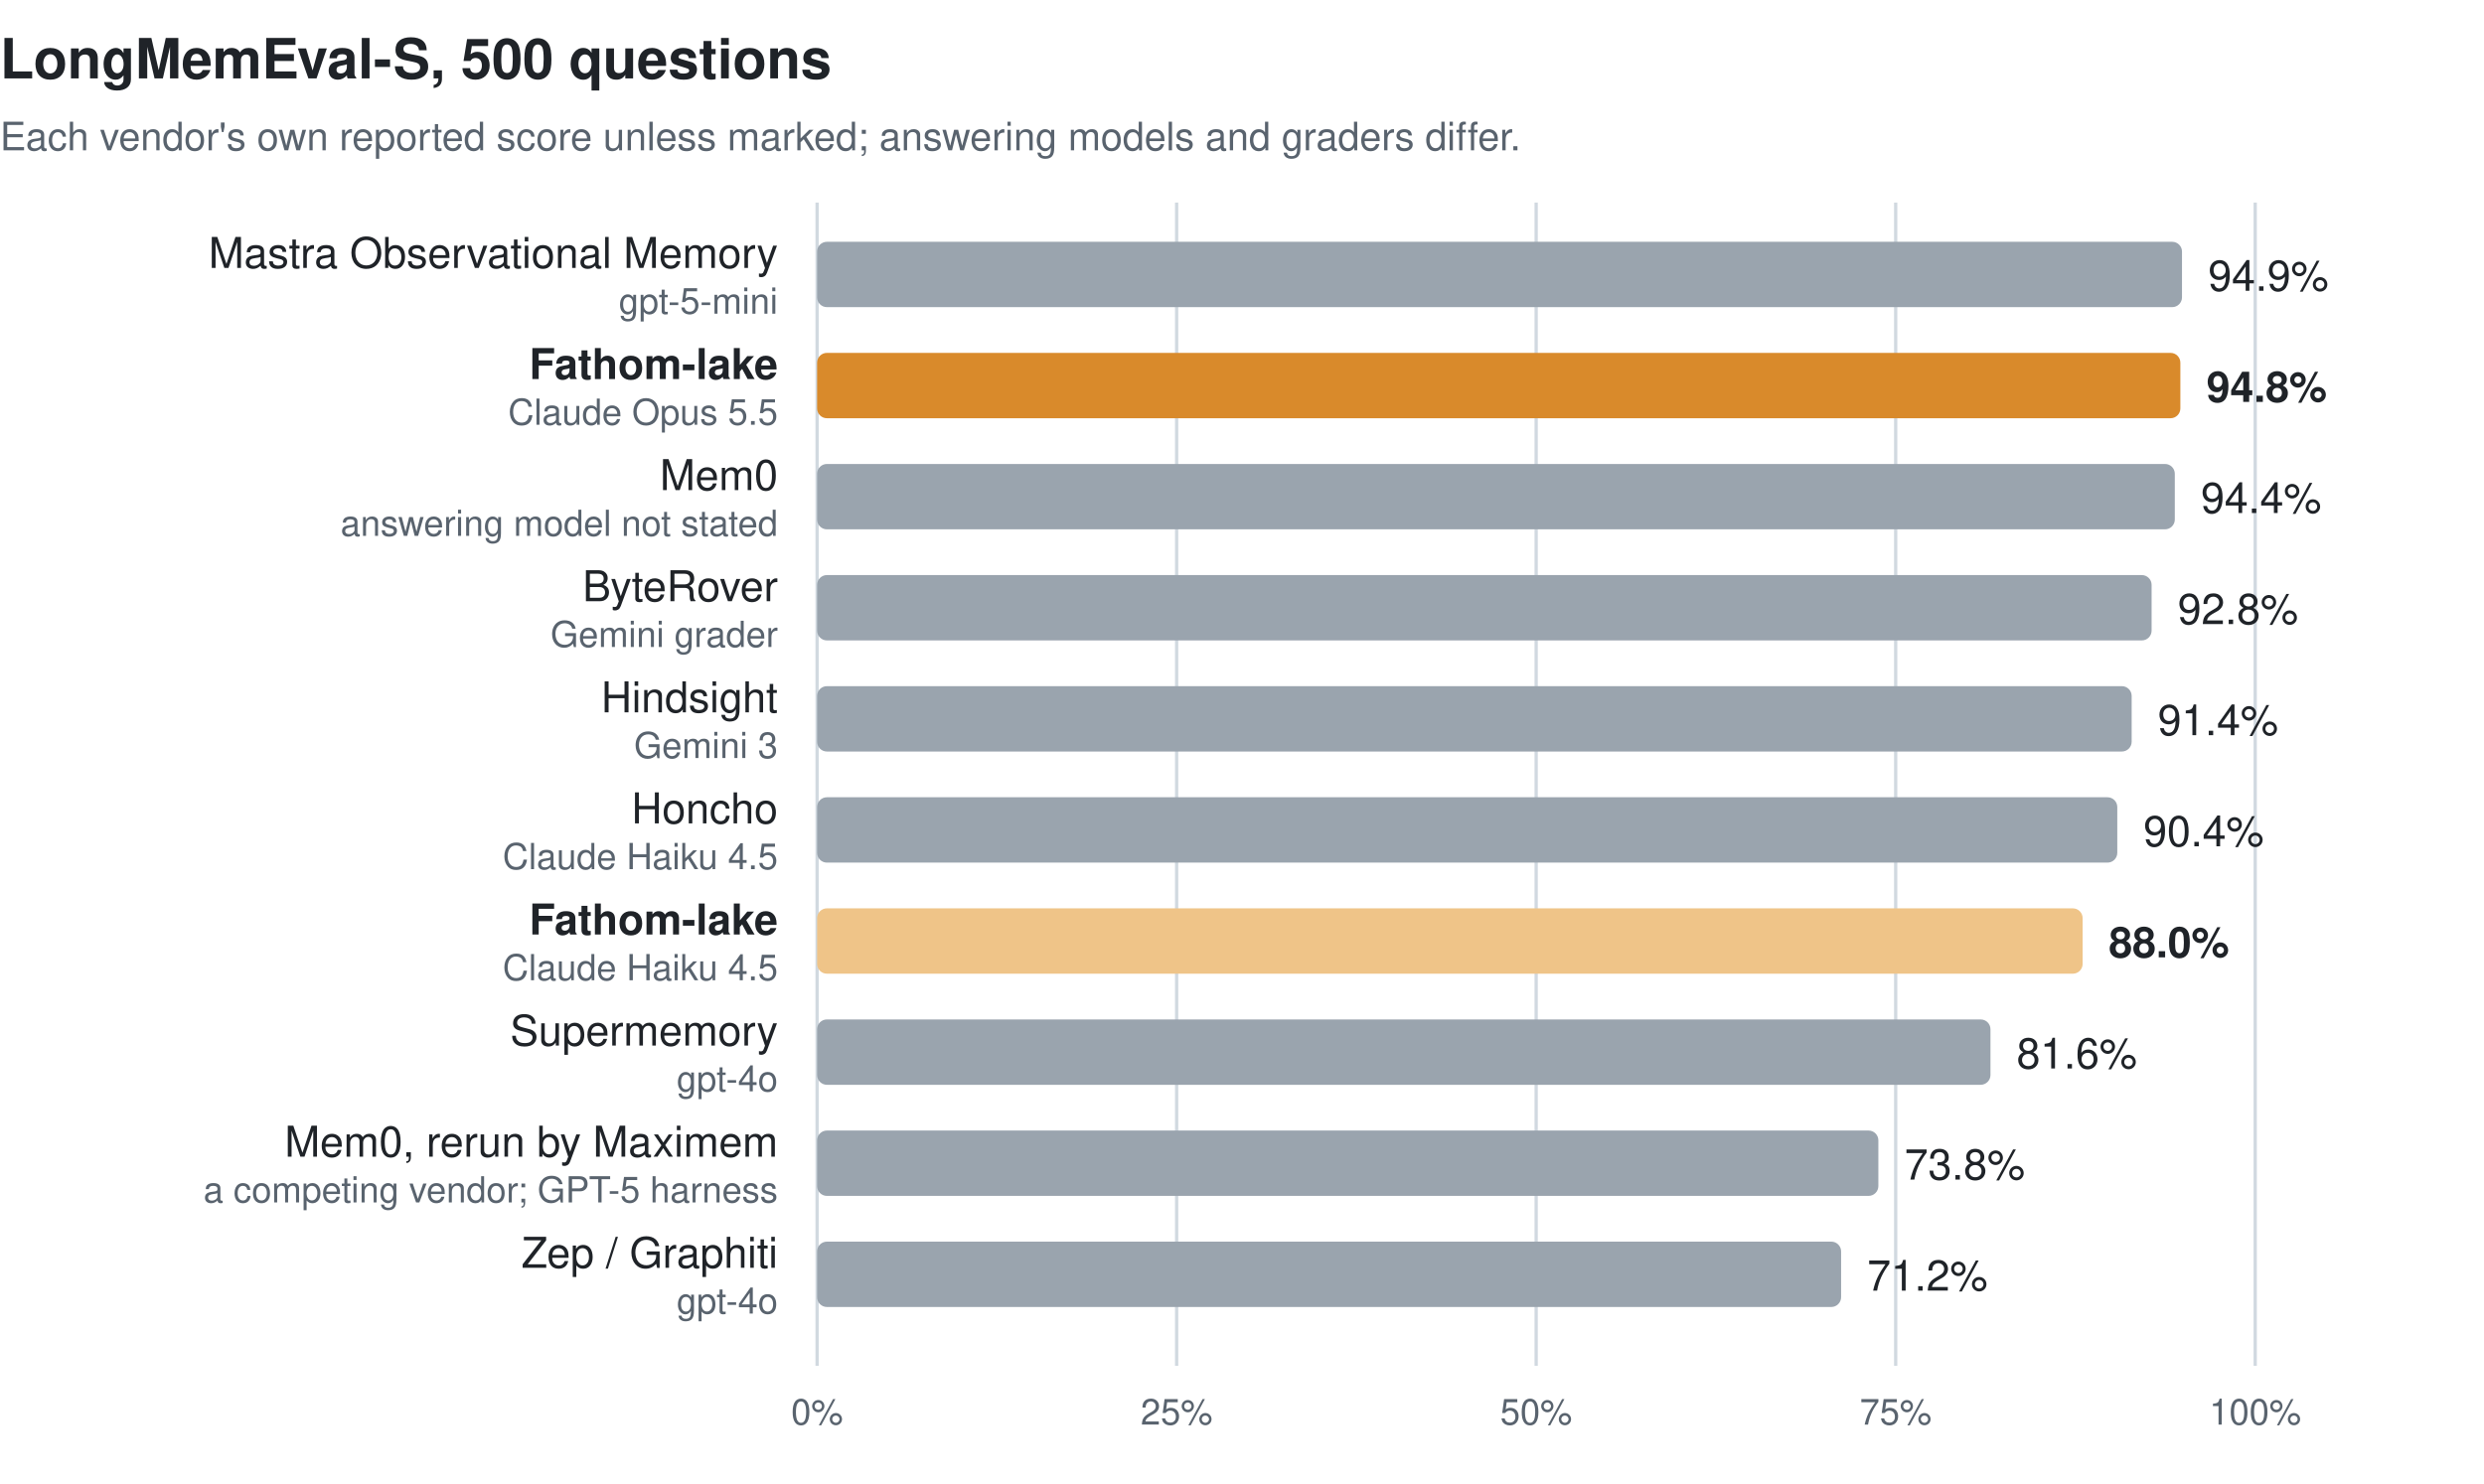
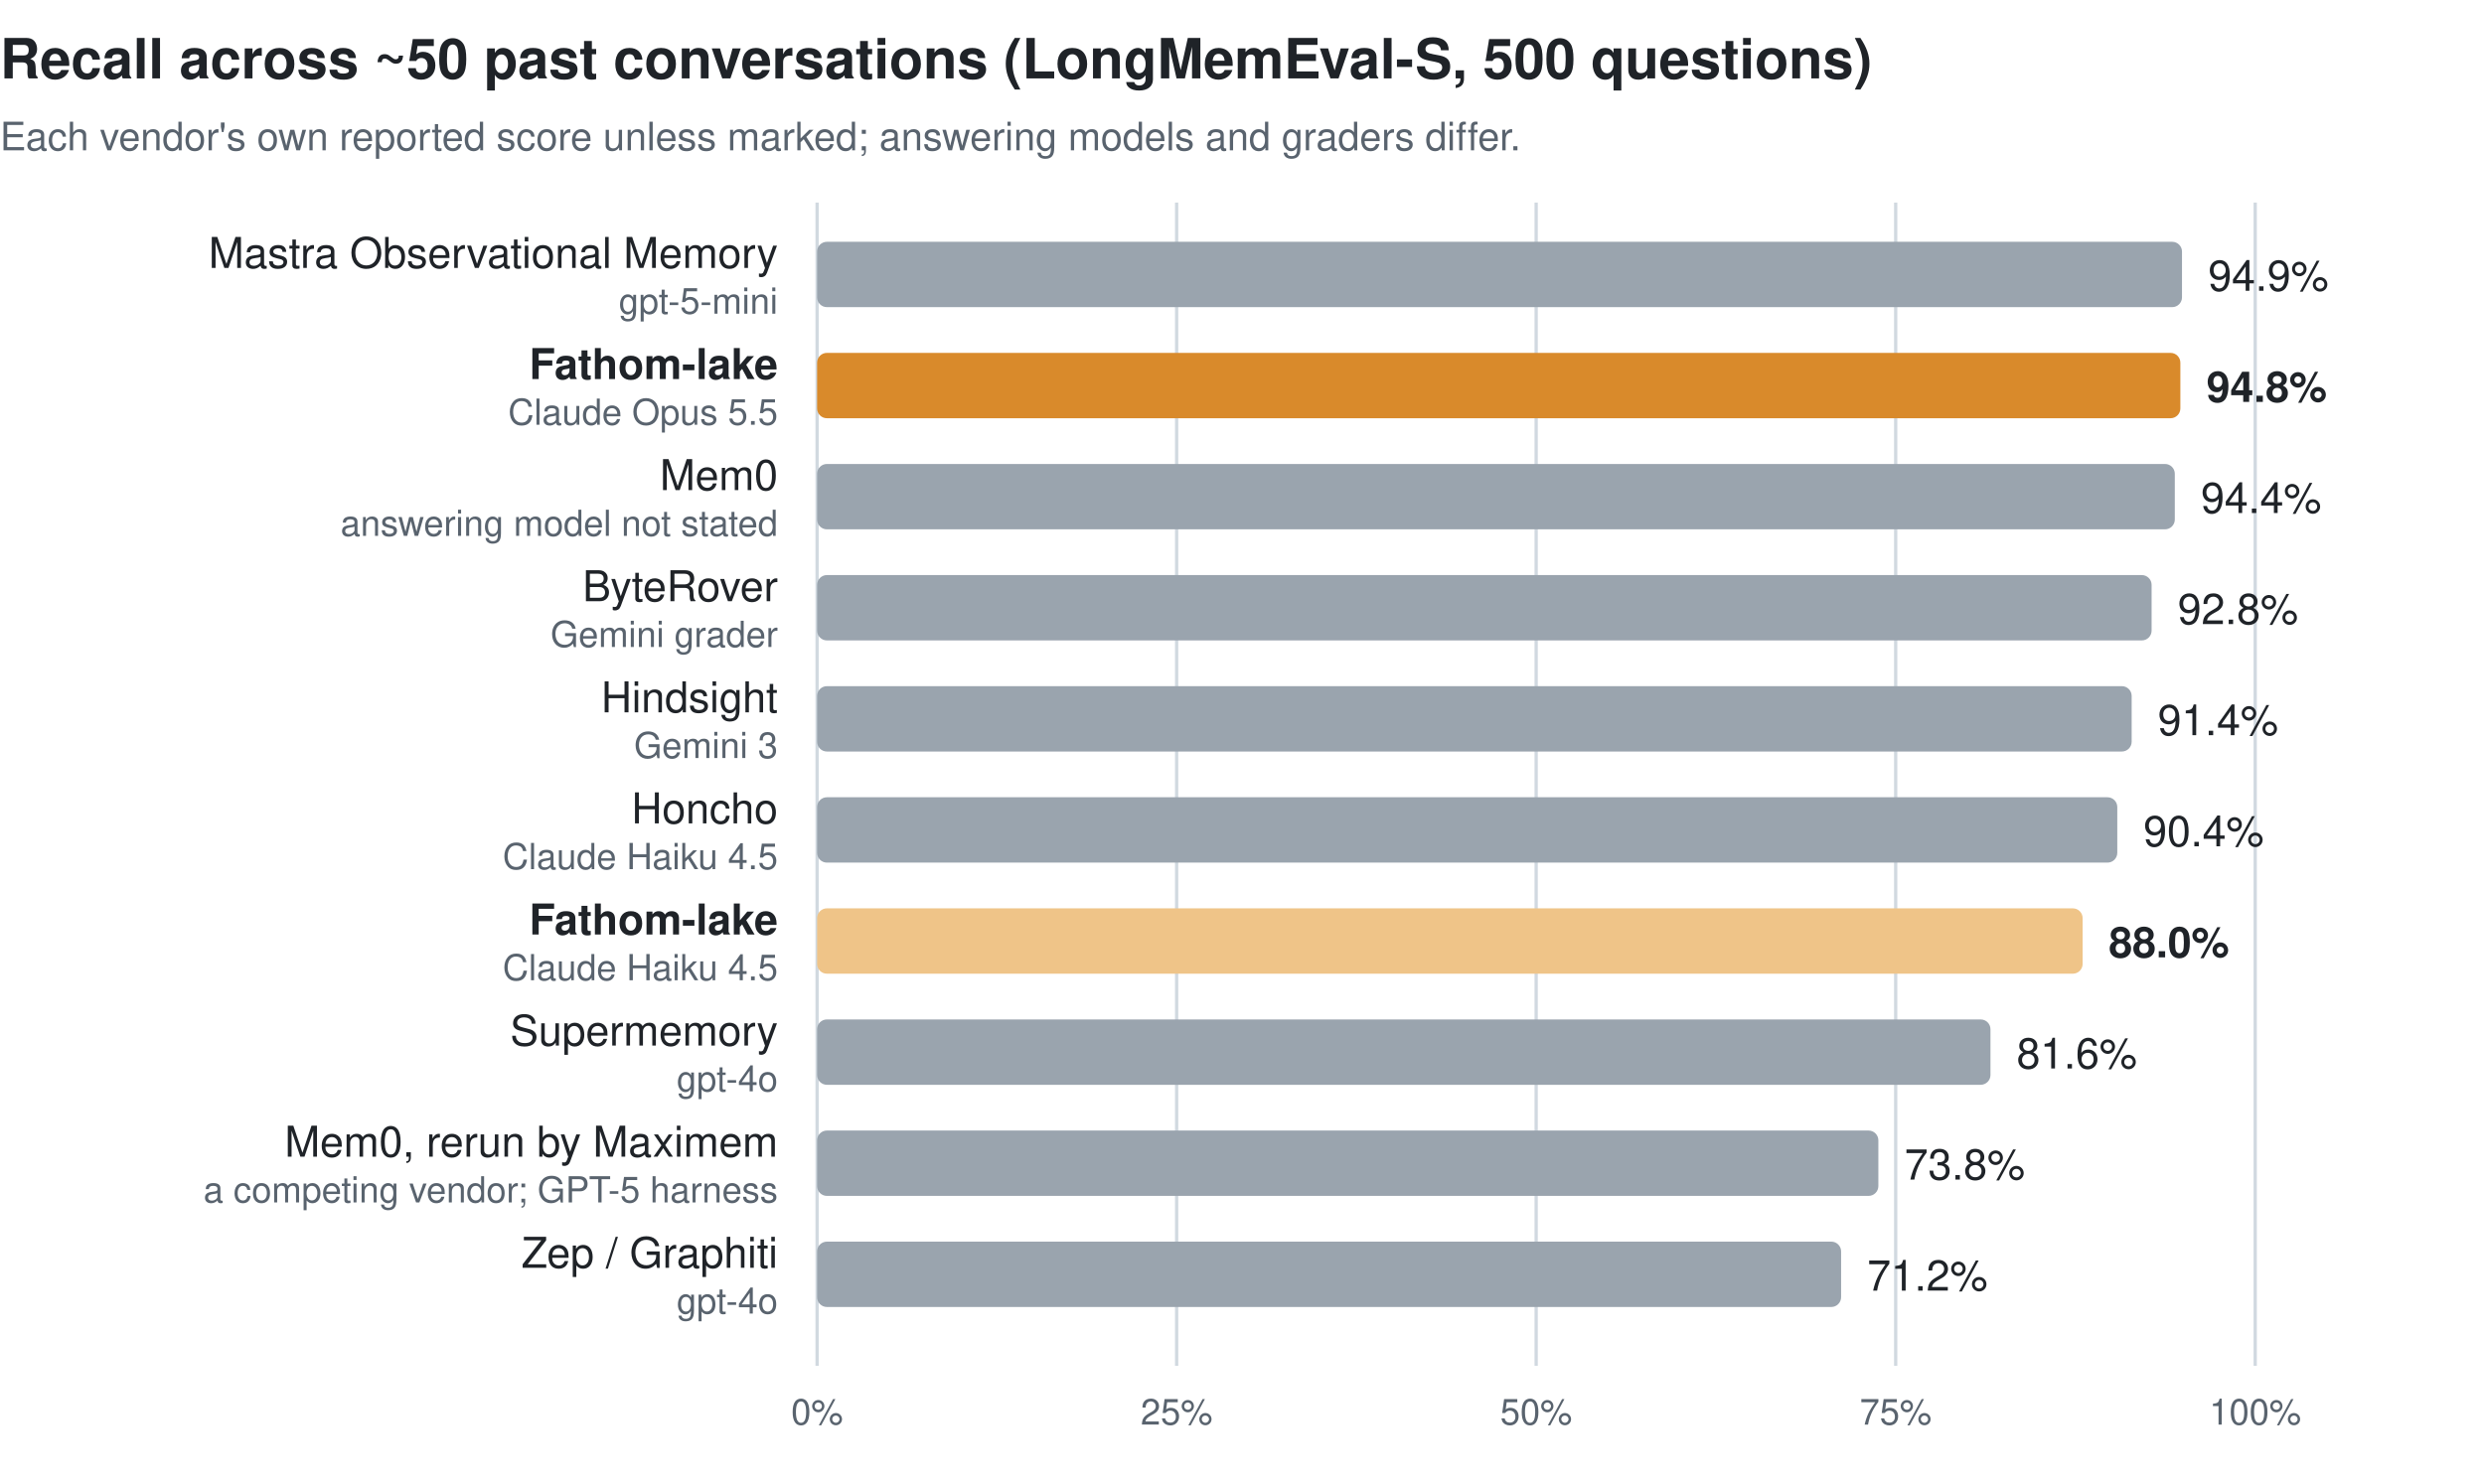
<svg xmlns="http://www.w3.org/2000/svg" width="760" height="454" viewBox="0 0 760 454" role="img" aria-label="LongMemEval-S scores by memory system">
-   <text x="0.0" y="24.0" fill="#1f2328" font-size="17" font-weight="650" text-anchor="start" font-family="system-ui,-apple-system,'Segoe UI',Helvetica,Arial,sans-serif">LongMemEval-S, 500 questions</text>
+   <text x="0.0" y="24.0" fill="#1f2328" font-size="17" font-weight="650" text-anchor="start" font-family="system-ui,-apple-system,'Segoe UI',Helvetica,Arial,sans-serif">Recall across ~50 past conversations (LongMemEval-S, 500 questions)</text>
  <text x="0.0" y="46.0" fill="#59636e" font-size="12" font-weight="400" text-anchor="start" font-family="system-ui,-apple-system,'Segoe UI',Helvetica,Arial,sans-serif">Each vendor's own reported score unless marked; answering models and graders differ.</text>
  <line x1="250.0" y1="62" x2="250.0" y2="418" stroke="#d1d9e0" stroke-width="1" />
  <text x="250.0" y="436.0" fill="#59636e" font-size="11" font-weight="400" text-anchor="middle" font-family="system-ui,-apple-system,'Segoe UI',Helvetica,Arial,sans-serif">0%</text>
  <line x1="360.0" y1="62" x2="360.0" y2="418" stroke="#d1d9e0" stroke-width="1" />
  <text x="360.0" y="436.0" fill="#59636e" font-size="11" font-weight="400" text-anchor="middle" font-family="system-ui,-apple-system,'Segoe UI',Helvetica,Arial,sans-serif">25%</text>
  <line x1="470.0" y1="62" x2="470.0" y2="418" stroke="#d1d9e0" stroke-width="1" />
  <text x="470.0" y="436.0" fill="#59636e" font-size="11" font-weight="400" text-anchor="middle" font-family="system-ui,-apple-system,'Segoe UI',Helvetica,Arial,sans-serif">50%</text>
  <line x1="580.0" y1="62" x2="580.0" y2="418" stroke="#d1d9e0" stroke-width="1" />
  <text x="580.0" y="436.0" fill="#59636e" font-size="11" font-weight="400" text-anchor="middle" font-family="system-ui,-apple-system,'Segoe UI',Helvetica,Arial,sans-serif">75%</text>
  <line x1="690.0" y1="62" x2="690.0" y2="418" stroke="#d1d9e0" stroke-width="1" />
  <text x="690.0" y="436.0" fill="#59636e" font-size="11" font-weight="400" text-anchor="middle" font-family="system-ui,-apple-system,'Segoe UI',Helvetica,Arial,sans-serif">100%</text>
  <text x="238.0" y="82.0" fill="#1f2328" font-size="13" font-weight="400" text-anchor="end" font-family="system-ui,-apple-system,'Segoe UI',Helvetica,Arial,sans-serif">Mastra Observational Memory</text>
  <text x="238.0" y="96.0" fill="#59636e" font-size="11" font-weight="400" text-anchor="end" font-family="system-ui,-apple-system,'Segoe UI',Helvetica,Arial,sans-serif">gpt-5-mini</text>
  <rect x="250" y="74" width="417.6" height="20" rx="3" fill="#9aa4ae" />
  <text x="675.6" y="89.0" fill="#1f2328" font-size="13" font-weight="400" text-anchor="start" font-family="system-ui,-apple-system,'Segoe UI',Helvetica,Arial,sans-serif">94.9%</text>
  <text x="238.0" y="116.0" fill="#1f2328" font-size="13" font-weight="650" text-anchor="end" font-family="system-ui,-apple-system,'Segoe UI',Helvetica,Arial,sans-serif">Fathom-lake</text>
  <text x="238.0" y="130.0" fill="#59636e" font-size="11" font-weight="400" text-anchor="end" font-family="system-ui,-apple-system,'Segoe UI',Helvetica,Arial,sans-serif">Claude Opus 5.5</text>
  <rect x="250" y="108" width="417.1" height="20" rx="3" fill="#d98a2b" />
  <text x="675.1" y="123.0" fill="#1f2328" font-size="13" font-weight="650" text-anchor="start" font-family="system-ui,-apple-system,'Segoe UI',Helvetica,Arial,sans-serif">94.8%</text>
  <text x="238.0" y="150.0" fill="#1f2328" font-size="13" font-weight="400" text-anchor="end" font-family="system-ui,-apple-system,'Segoe UI',Helvetica,Arial,sans-serif">Mem0</text>
  <text x="238.0" y="164.0" fill="#59636e" font-size="11" font-weight="400" text-anchor="end" font-family="system-ui,-apple-system,'Segoe UI',Helvetica,Arial,sans-serif">answering model not stated</text>
  <rect x="250" y="142" width="415.4" height="20" rx="3" fill="#9aa4ae" />
  <text x="673.4" y="157.0" fill="#1f2328" font-size="13" font-weight="400" text-anchor="start" font-family="system-ui,-apple-system,'Segoe UI',Helvetica,Arial,sans-serif">94.4%</text>
  <text x="238.0" y="184.0" fill="#1f2328" font-size="13" font-weight="400" text-anchor="end" font-family="system-ui,-apple-system,'Segoe UI',Helvetica,Arial,sans-serif">ByteRover</text>
  <text x="238.0" y="198.0" fill="#59636e" font-size="11" font-weight="400" text-anchor="end" font-family="system-ui,-apple-system,'Segoe UI',Helvetica,Arial,sans-serif">Gemini grader</text>
  <rect x="250" y="176" width="408.3" height="20" rx="3" fill="#9aa4ae" />
  <text x="666.3" y="191.0" fill="#1f2328" font-size="13" font-weight="400" text-anchor="start" font-family="system-ui,-apple-system,'Segoe UI',Helvetica,Arial,sans-serif">92.8%</text>
  <text x="238.0" y="218.0" fill="#1f2328" font-size="13" font-weight="400" text-anchor="end" font-family="system-ui,-apple-system,'Segoe UI',Helvetica,Arial,sans-serif">Hindsight</text>
  <text x="238.0" y="232.0" fill="#59636e" font-size="11" font-weight="400" text-anchor="end" font-family="system-ui,-apple-system,'Segoe UI',Helvetica,Arial,sans-serif">Gemini 3</text>
  <rect x="250" y="210" width="402.2" height="20" rx="3" fill="#9aa4ae" />
  <text x="660.2" y="225.0" fill="#1f2328" font-size="13" font-weight="400" text-anchor="start" font-family="system-ui,-apple-system,'Segoe UI',Helvetica,Arial,sans-serif">91.4%</text>
  <text x="238.0" y="252.0" fill="#1f2328" font-size="13" font-weight="400" text-anchor="end" font-family="system-ui,-apple-system,'Segoe UI',Helvetica,Arial,sans-serif">Honcho</text>
  <text x="238.0" y="266.0" fill="#59636e" font-size="11" font-weight="400" text-anchor="end" font-family="system-ui,-apple-system,'Segoe UI',Helvetica,Arial,sans-serif">Claude Haiku 4.5</text>
  <rect x="250" y="244" width="397.8" height="20" rx="3" fill="#9aa4ae" />
  <text x="655.8" y="259.0" fill="#1f2328" font-size="13" font-weight="400" text-anchor="start" font-family="system-ui,-apple-system,'Segoe UI',Helvetica,Arial,sans-serif">90.4%</text>
  <text x="238.0" y="286.0" fill="#1f2328" font-size="13" font-weight="650" text-anchor="end" font-family="system-ui,-apple-system,'Segoe UI',Helvetica,Arial,sans-serif">Fathom-lake</text>
  <text x="238.0" y="300.0" fill="#59636e" font-size="11" font-weight="400" text-anchor="end" font-family="system-ui,-apple-system,'Segoe UI',Helvetica,Arial,sans-serif">Claude Haiku 4.5</text>
  <rect x="250" y="278" width="387.2" height="20" rx="3" fill="#efc488" />
  <text x="645.2" y="293.0" fill="#1f2328" font-size="13" font-weight="650" text-anchor="start" font-family="system-ui,-apple-system,'Segoe UI',Helvetica,Arial,sans-serif">88.0%</text>
  <text x="238.0" y="320.0" fill="#1f2328" font-size="13" font-weight="400" text-anchor="end" font-family="system-ui,-apple-system,'Segoe UI',Helvetica,Arial,sans-serif">Supermemory</text>
  <text x="238.0" y="334.0" fill="#59636e" font-size="11" font-weight="400" text-anchor="end" font-family="system-ui,-apple-system,'Segoe UI',Helvetica,Arial,sans-serif">gpt-4o</text>
  <rect x="250" y="312" width="359.0" height="20" rx="3" fill="#9aa4ae" />
  <text x="617.0" y="327.0" fill="#1f2328" font-size="13" font-weight="400" text-anchor="start" font-family="system-ui,-apple-system,'Segoe UI',Helvetica,Arial,sans-serif">81.6%</text>
  <text x="238.0" y="354.0" fill="#1f2328" font-size="13" font-weight="400" text-anchor="end" font-family="system-ui,-apple-system,'Segoe UI',Helvetica,Arial,sans-serif">Mem0, rerun by Maximem</text>
  <text x="238.0" y="368.0" fill="#59636e" font-size="11" font-weight="400" text-anchor="end" font-family="system-ui,-apple-system,'Segoe UI',Helvetica,Arial,sans-serif">a competing vendor; GPT-5 harness</text>
  <rect x="250" y="346" width="324.7" height="20" rx="3" fill="#9aa4ae" />
  <text x="582.7" y="361.0" fill="#1f2328" font-size="13" font-weight="400" text-anchor="start" font-family="system-ui,-apple-system,'Segoe UI',Helvetica,Arial,sans-serif">73.8%</text>
  <text x="238.0" y="388.0" fill="#1f2328" font-size="13" font-weight="400" text-anchor="end" font-family="system-ui,-apple-system,'Segoe UI',Helvetica,Arial,sans-serif">Zep / Graphiti</text>
  <text x="238.0" y="402.0" fill="#59636e" font-size="11" font-weight="400" text-anchor="end" font-family="system-ui,-apple-system,'Segoe UI',Helvetica,Arial,sans-serif">gpt-4o</text>
  <rect x="250" y="380" width="313.3" height="20" rx="3" fill="#9aa4ae" />
  <text x="571.3" y="395.0" fill="#1f2328" font-size="13" font-weight="400" text-anchor="start" font-family="system-ui,-apple-system,'Segoe UI',Helvetica,Arial,sans-serif">71.2%</text>
</svg>
